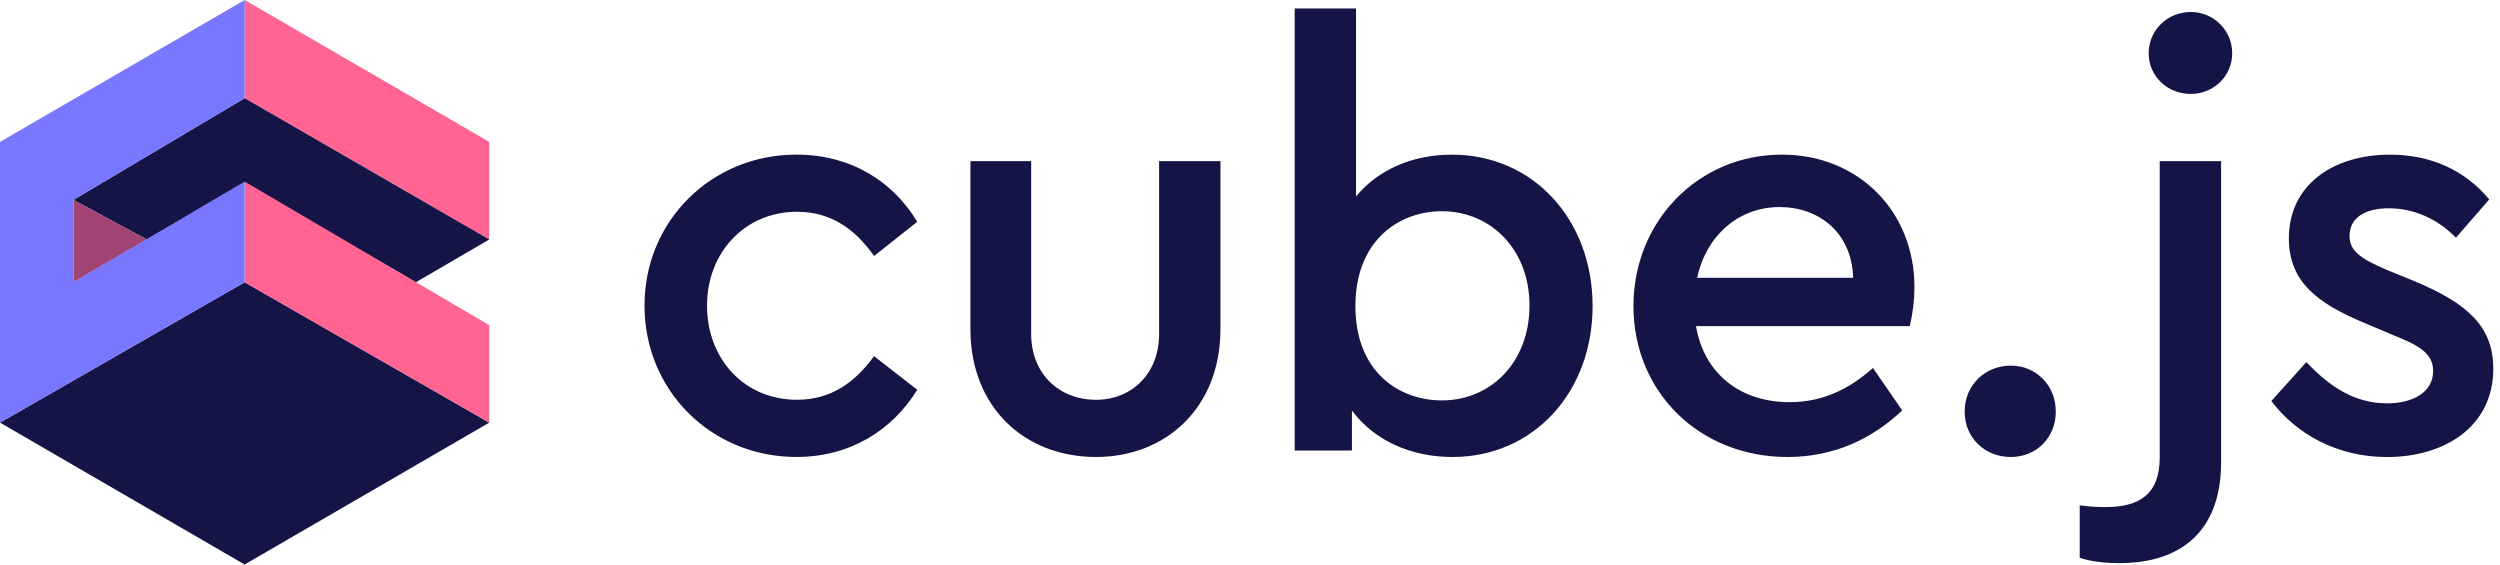
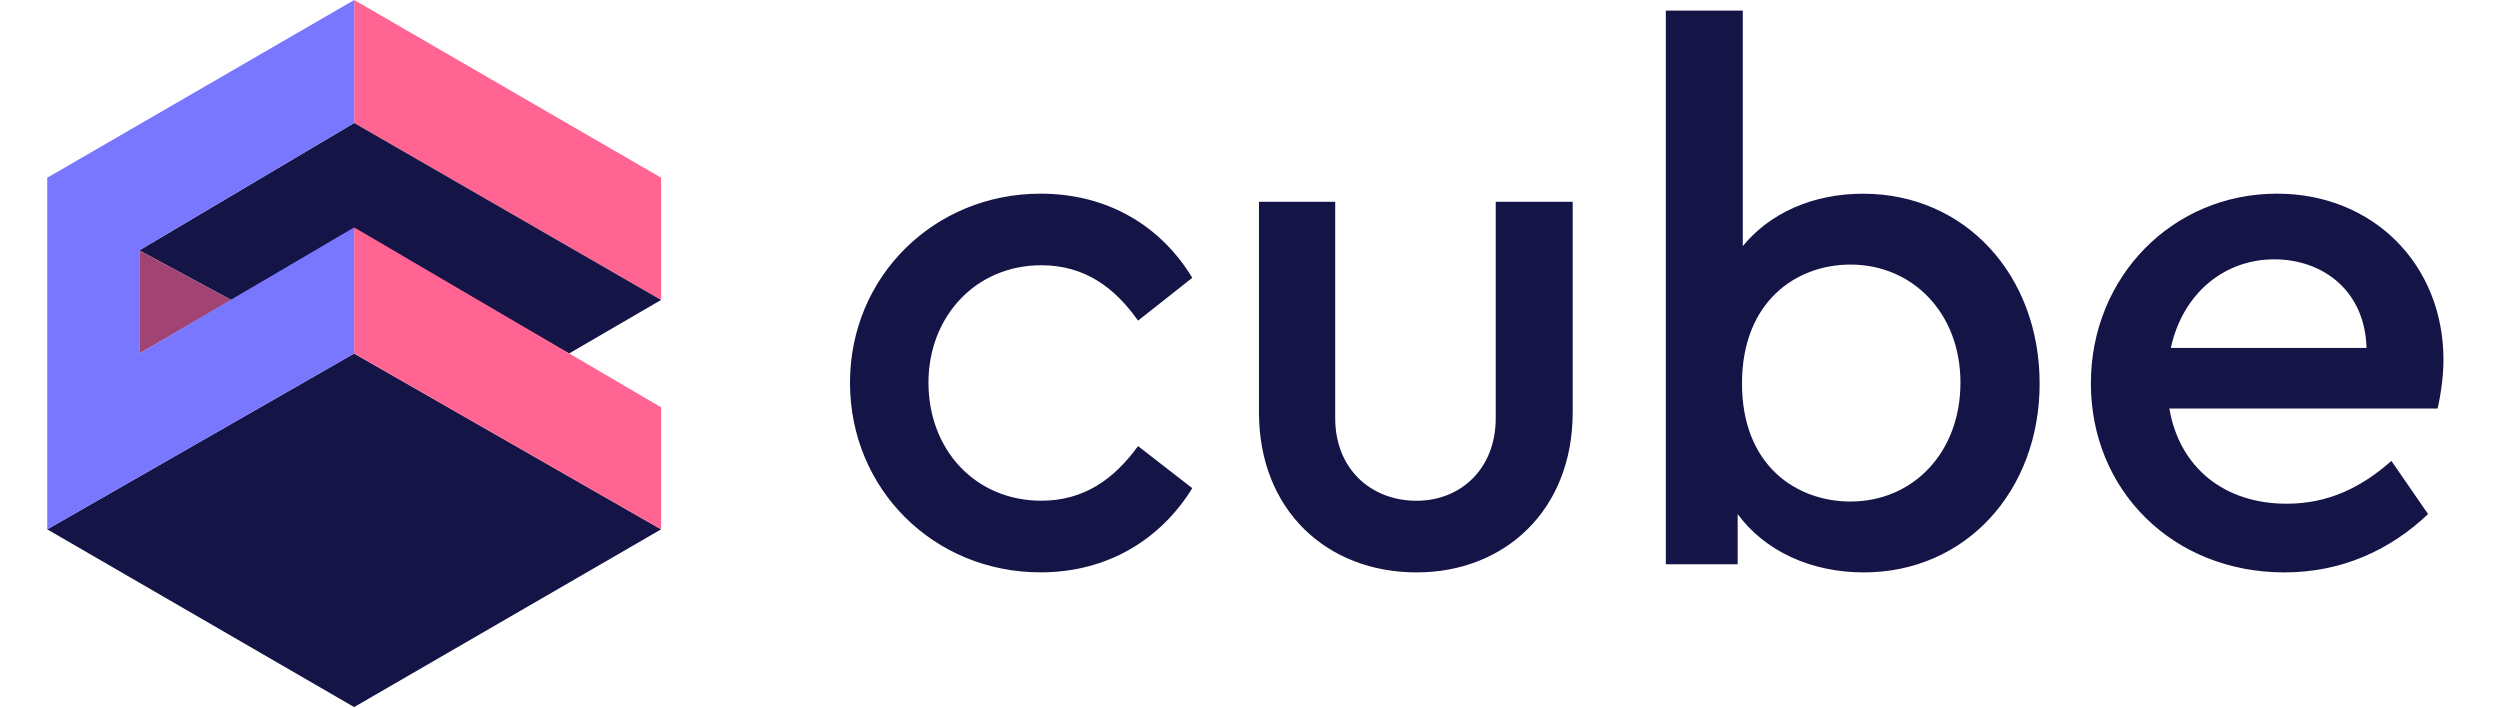
- <svg xmlns="http://www.w3.org/2000/svg" width="124" height="28">
-   <g fill-rule="nonzero" fill="none">
-     <path fill="#FF6492" d="M24.266 7.038L12.135 0v4.87l12.13 7.007v-4.84z" />
-     <path fill="#141446" d="M24.267 11.877L20.628 14l-8.494-4.919-4.853 2.8-3.64-1.967 8.495-5.044 12.131 7.007z" />
-     <path fill="#A14474" d="M7.28 11.881L3.64 9.914V14z" />
-     <path fill="#141446" d="M0 20.962L12.133 14l12.134 6.962L12.133 28z" />
-     <path fill="#FF6492" d="M24.266 16.13L12.133 9.005V14l12.133 6.962z" />
-     <path fill="#7A77FF" d="M3.64 14V9.914l8.496-5.044V0L0 7.038v13.924L12.133 14V9.005z" />
-     <path d="M31.967 15.154c0-4.21 3.333-7.485 7.533-7.485 2.695 0 4.78 1.316 5.997 3.332l-2.143 1.696c-.928-1.316-2.115-2.193-3.824-2.193-2.608 0-4.462 2.046-4.462 4.648 0 2.66 1.854 4.676 4.462 4.676 1.68 0 2.868-.847 3.824-2.163l2.143 1.668c-1.246 2.016-3.333 3.332-5.997 3.332-4.2.002-7.533-3.274-7.533-7.511zm16.166 1.169V7.992h3.013v8.565c0 2.016 1.418 3.273 3.216 3.273 1.738 0 3.13-1.257 3.13-3.273V7.992h3.042v8.331c0 3.889-2.695 6.343-6.17 6.343-3.536 0-6.231-2.454-6.231-6.343zm30.86-1.141c0 4.268-2.926 7.485-6.953 7.485-2.087 0-3.913-.847-4.984-2.309v1.988h-2.84V.42h3.044v9.326c1.072-1.316 2.781-2.075 4.751-2.075 4.056-.002 6.982 3.243 6.982 7.511zm-3.13-.028c0-2.778-1.912-4.677-4.347-4.677-2.143 0-4.288 1.462-4.288 4.707 0 3.273 2.173 4.676 4.288 4.676 2.464 0 4.347-1.928 4.347-4.706zm18.862 1.023H84.121c.406 2.368 2.202 3.77 4.635 3.77 1.652 0 2.954-.643 4.144-1.695l1.449 2.106c-1.508 1.431-3.42 2.309-5.68 2.309-4.403 0-7.65-3.245-7.65-7.485 0-4.21 3.217-7.513 7.36-7.513 3.796 0 6.578 2.806 6.578 6.577 0 .624-.077 1.268-.232 1.931zm-10.546-2.398h7.736c-.058-2.252-1.708-3.509-3.65-3.509-2 .002-3.623 1.375-4.086 3.509zm13.268 6.636c0-1.316 1.015-2.28 2.288-2.28 1.246 0 2.232.964 2.232 2.28 0 1.315-.984 2.252-2.231 2.252-1.274 0-2.289-.937-2.289-2.252zm5.707 7.251v-2.601c.463.059.811.087 1.246.087 1.709 0 2.723-.613 2.723-2.485V7.992h3.043v14.939c0 3.478-2.057 5-5.041 5-.84-.003-1.449-.09-1.971-.265zm3.42-25.024c0-1.14.927-2.047 2.087-2.047 1.129 0 2.056.905 2.056 2.047 0 1.139-.927 2.016-2.056 2.016-1.16.002-2.087-.875-2.087-2.016zm6.084 17.247l1.739-1.93c1.129 1.199 2.377 2.047 3.999 2.047 1.246 0 2.288-.525 2.288-1.608 0-.936-.839-1.316-1.998-1.782l-1.449-.614c-2.289-.964-3.709-2.016-3.709-4.18 0-2.66 2.201-4.151 5.013-4.151 2.057 0 3.737.79 4.925 2.221l-1.653 1.9c-.897-.935-2.087-1.461-3.332-1.461-1.13 0-1.943.439-1.943 1.375 0 .759.58 1.139 1.884 1.695l1.363.556c2.578 1.083 3.882 2.222 3.882 4.328 0 2.893-2.433 4.384-5.273 4.384-2.52-.002-4.518-1.172-5.736-2.78z" fill="#141446" />
-   </g>
+ <svg xmlns="http://www.w3.org/2000/svg" width="99" height="28" fill="none">
+   <path d="M26.18 7.038L14.027 0v4.87l12.153 7.007v-4.84z" fill="#FF6492" />
+   <path d="M26.18 11.877L22.532 14l-8.509-4.919-4.862 2.8-3.646-1.967 8.51-5.044 12.153 7.007z" fill="#141446" />
+   <path d="M9.162 11.881L5.516 9.914V14l3.646-2.119z" fill="#A14474" />
+   <path d="M1.87 20.962L14.023 14l12.155 6.962L14.024 28 1.87 20.962z" fill="#141446" />
+   <path d="M26.18 16.13L14.025 9.005V14l12.155 6.962V16.13z" fill="#FF6492" />
+   <path d="M5.516 14V9.914l8.51-5.044V0L1.87 7.038v13.924L14.024 14V9.005L5.516 14z" fill="#7A77FF" />
+   <path d="M33.66 15.154c0-4.21 3.339-7.485 7.547-7.485 2.7 0 4.788 1.316 6.008 3.332l-2.148 1.696c-.929-1.316-2.118-2.193-3.83-2.193-2.613 0-4.47 2.046-4.47 4.648 0 2.66 1.857 4.676 4.47 4.676 1.683 0 2.873-.847 3.83-2.163l2.148 1.668c-1.248 2.016-3.339 3.332-6.008 3.332-4.208.002-7.547-3.274-7.547-7.511zM49.855 16.324V7.992h3.019v8.565c0 2.016 1.421 3.273 3.221 3.273 1.742 0 3.136-1.257 3.136-3.273V7.992h3.048v8.332c0 3.888-2.7 6.343-6.182 6.343-3.542 0-6.242-2.455-6.242-6.343zM80.77 15.182c0 4.268-2.932 7.485-6.966 7.485-2.091 0-3.92-.847-4.992-2.309v1.988h-2.845V.42h3.048v9.326c1.075-1.316 2.787-2.075 4.76-2.075 4.063-.002 6.994 3.243 6.994 7.511zm-3.136-.028c0-2.778-1.915-4.677-4.355-4.677-2.147 0-4.296 1.462-4.296 4.707 0 3.273 2.177 4.676 4.296 4.676 2.468 0 4.355-1.929 4.355-4.706zM96.529 16.177H85.906c.407 2.368 2.205 3.77 4.643 3.77 1.655 0 2.96-.643 4.151-1.695l1.452 2.106c-1.51 1.431-3.426 2.309-5.69 2.309-4.411 0-7.663-3.245-7.663-7.485 0-4.21 3.222-7.513 7.373-7.513 3.802 0 6.589 2.806 6.589 6.577 0 .79-.145 1.551-.232 1.931zm-10.565-2.398h7.75c-.058-2.252-1.711-3.509-3.657-3.509-2.004.002-3.63 1.375-4.093 3.509z" fill="#141446" />
</svg>
